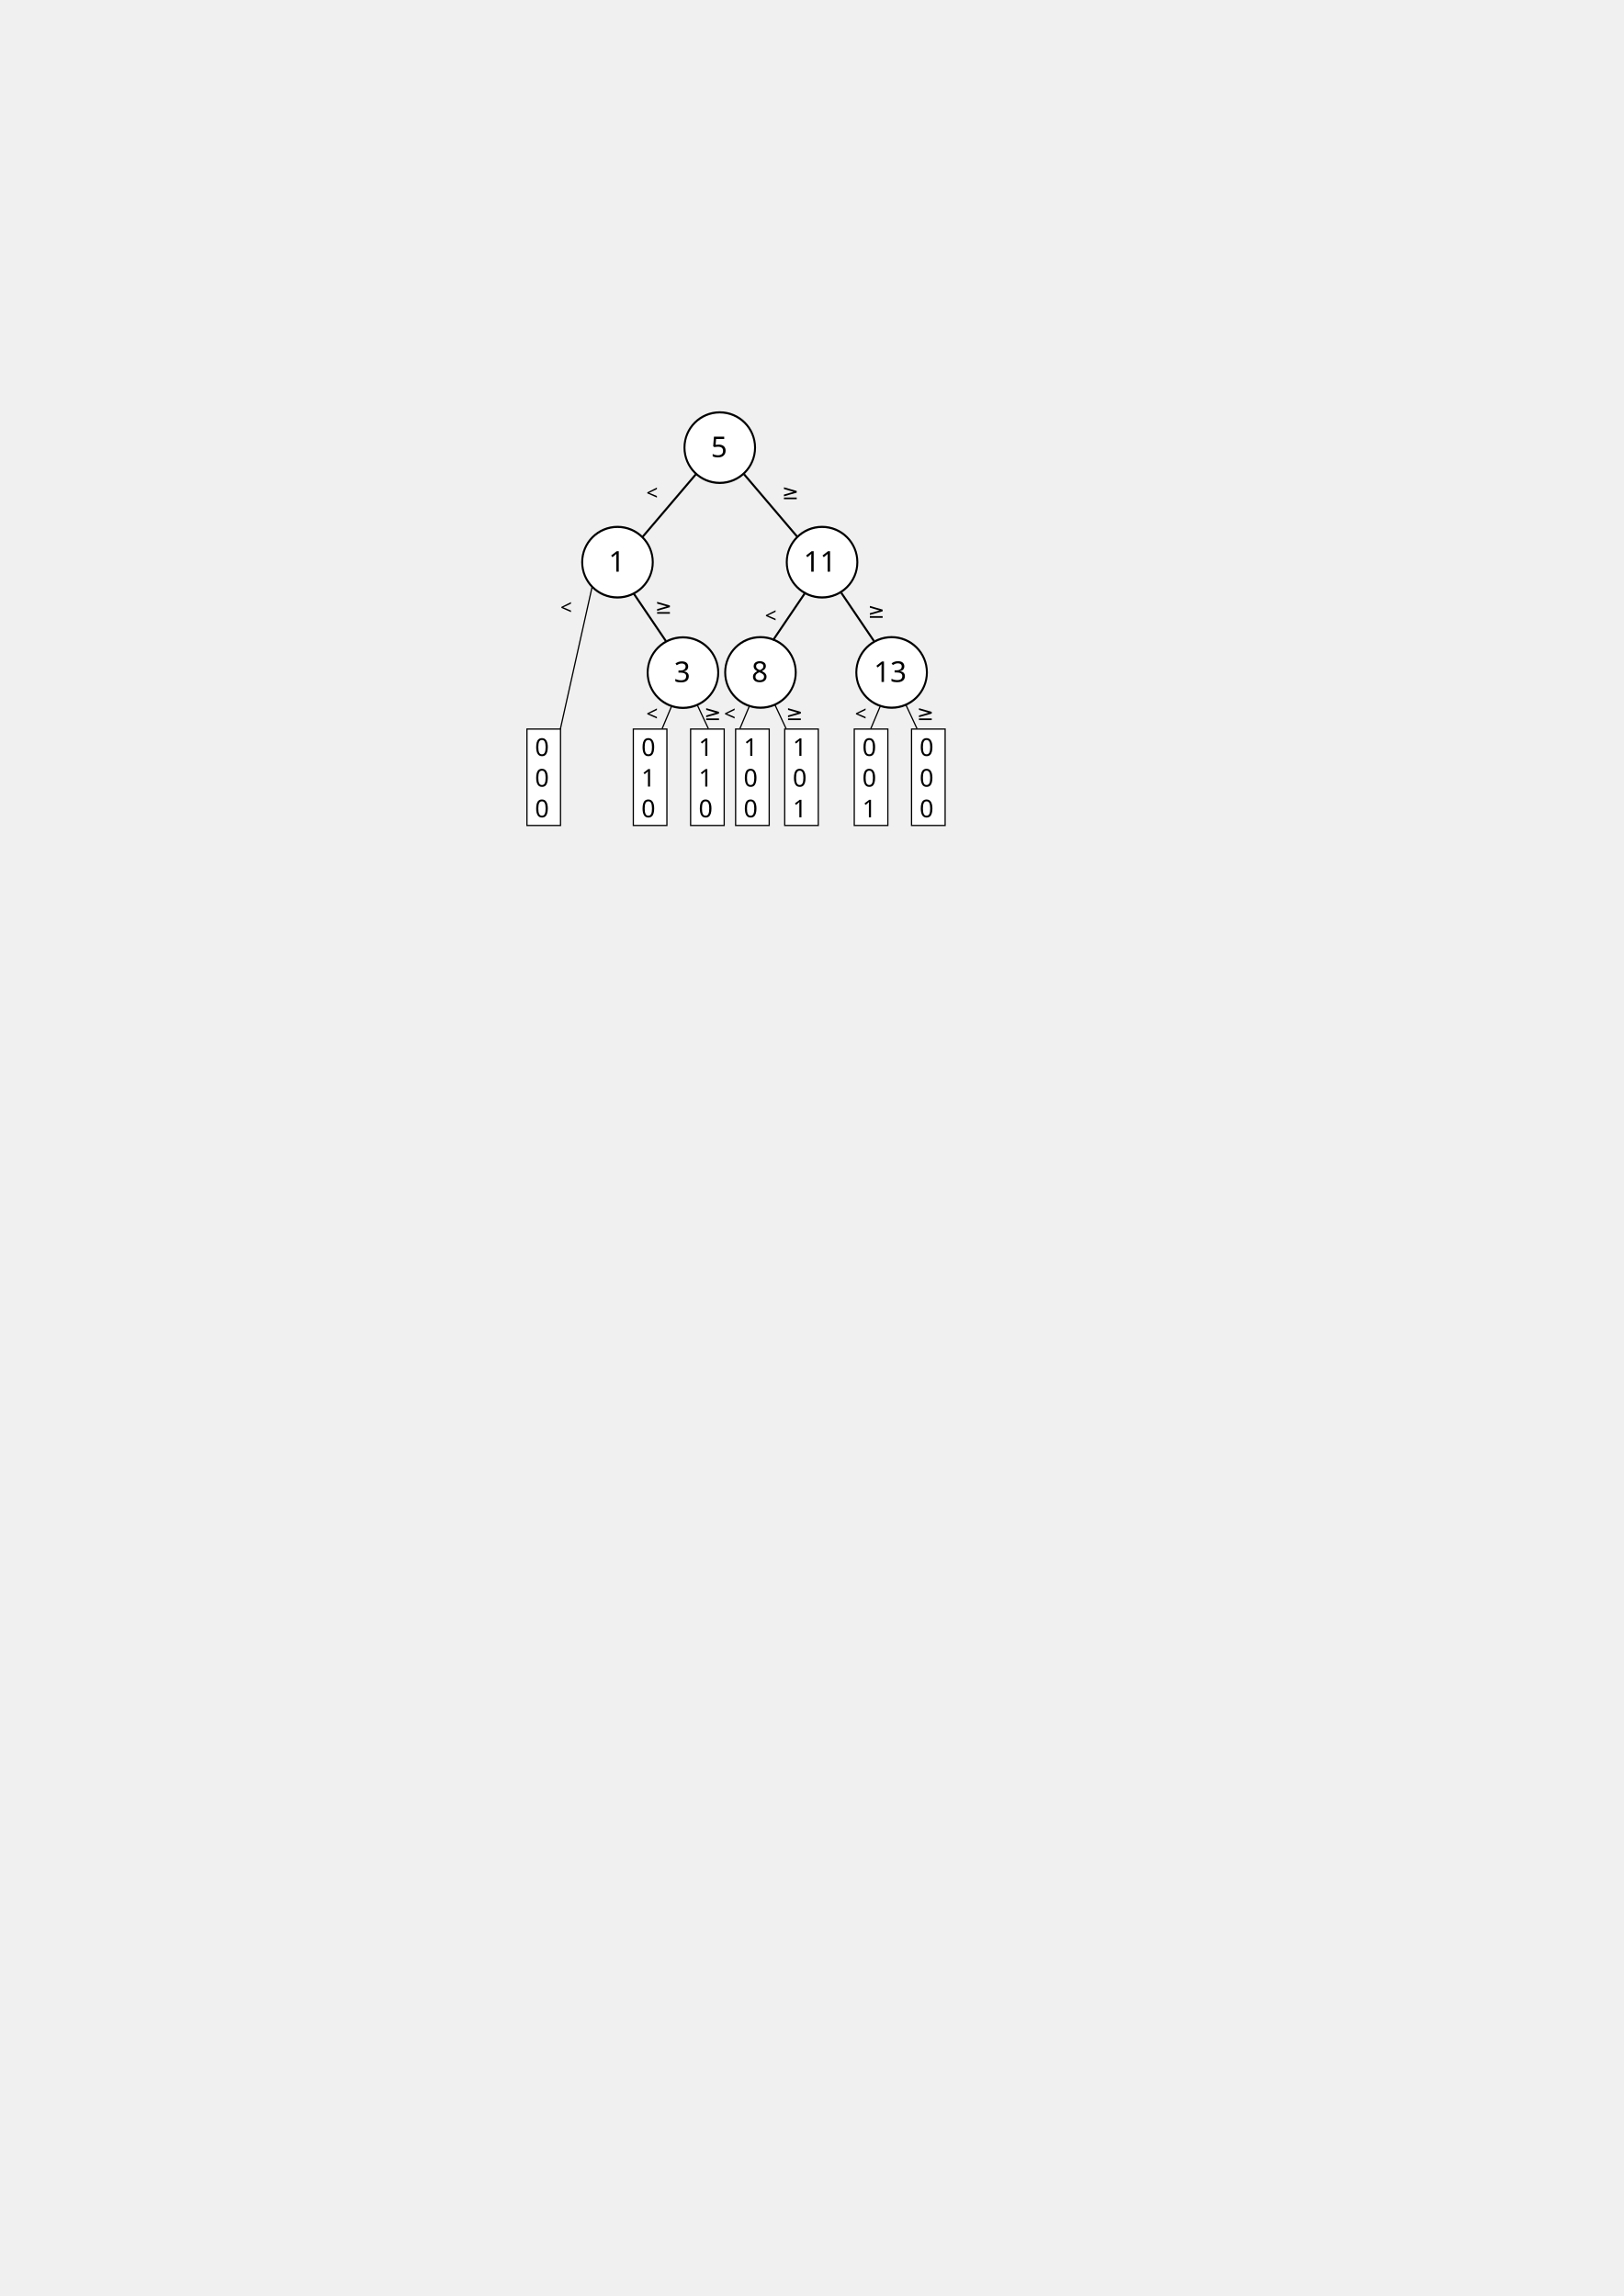
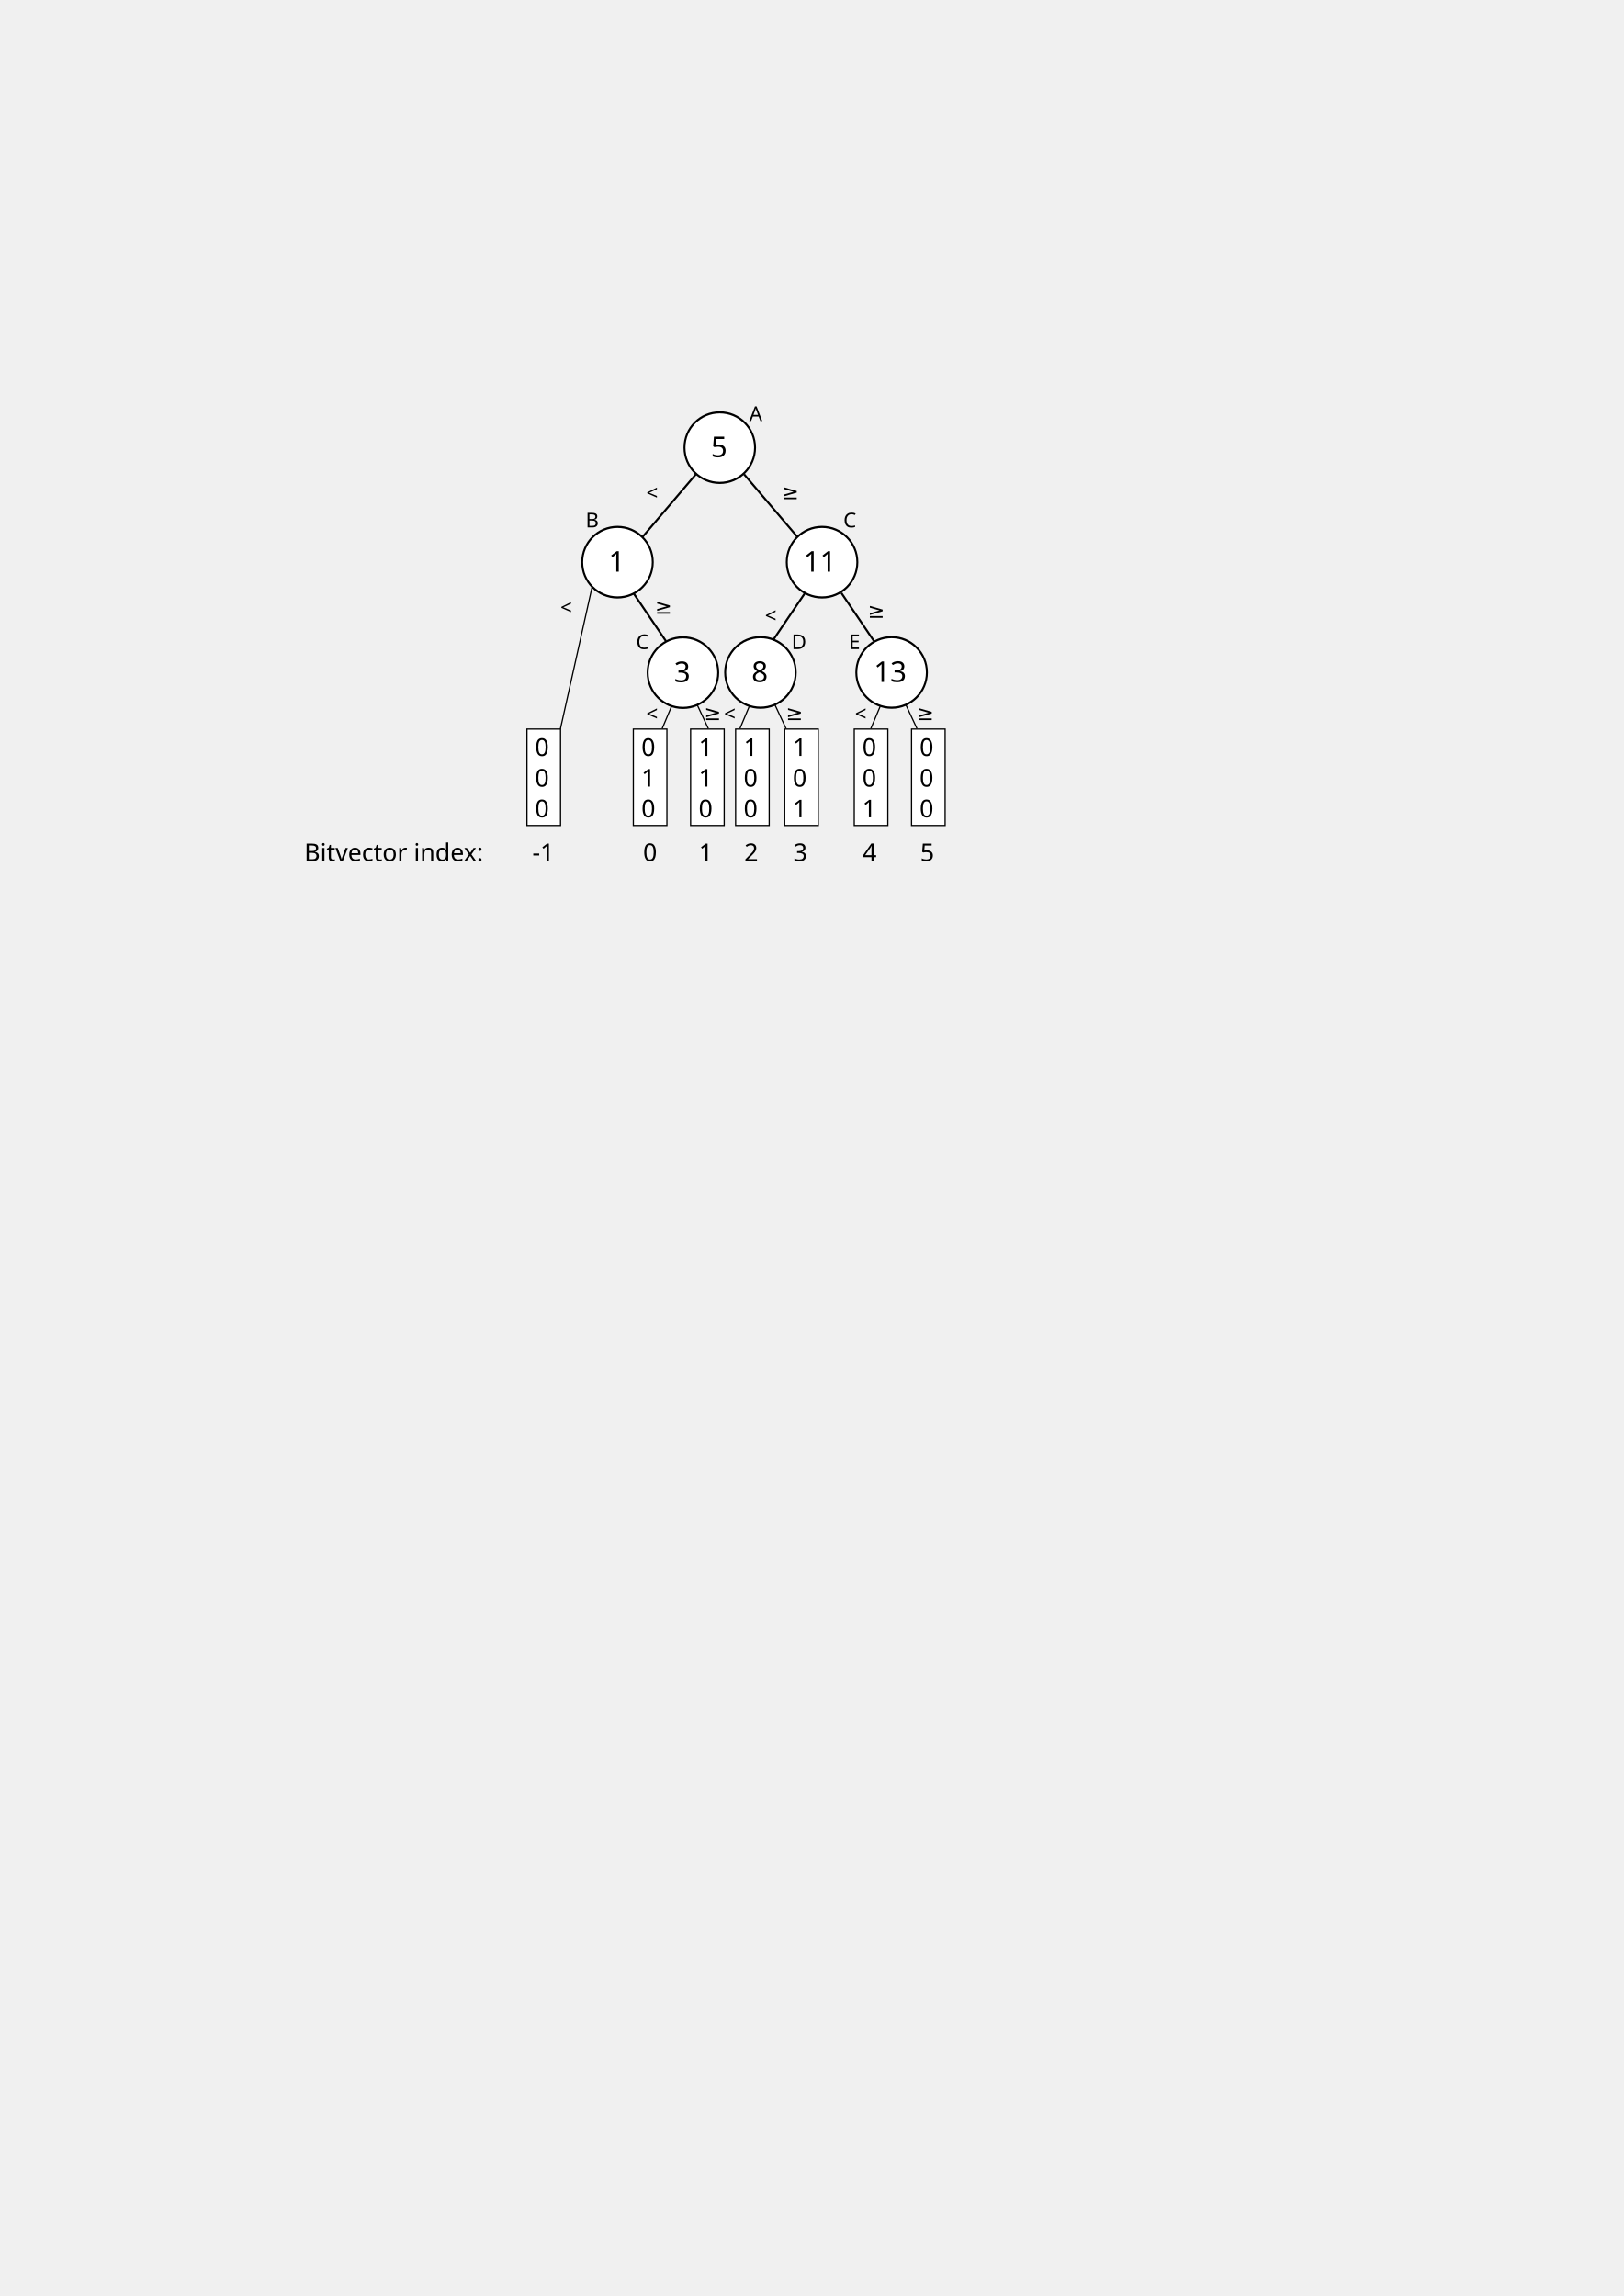
<svg xmlns="http://www.w3.org/2000/svg" width="210mm" height="297mm" id="svg2" version="1.1">
  <defs id="defs4" />
  <g id="layer1">
    <g id="g3771">
      <path transform="matrix(0.4353452,0,0,0.4736656,208.6933,108.1823)" d="m 368.427,233.634 a 39.622,36.416 0 1 1 -79.244,0 39.622,36.416 0 1 1 79.244,0 z" id="path2985" style="fill:#ffffff;stroke:#000000;stroke-width:2.202;stroke-linejoin:miter;stroke-miterlimit:4;stroke-dasharray:none;stroke-dashoffset:0" />
      <text id="text3759" y="223.491" x="347.492" style="font-size:12px;font-style:normal;font-variant:normal;font-weight:normal;font-stretch:normal;line-height:125%;letter-spacing:0px;word-spacing:0px;fill:#000000;fill-opacity:1;stroke:none;font-family:Sans;-inkscape-font-specification:Clean" xml:space="preserve">
        <tspan style="font-size:14px" y="223.491" x="347.492" id="tspan3761">5</tspan>
      </text>
    </g>
    <g id="g3901">
      <path style="fill:#ffffff;stroke:#000000;stroke-width:2.202;stroke-linejoin:miter;stroke-miterlimit:4;stroke-dasharray:none;stroke-dashoffset:0" id="path3778" d="m 368.427,233.634 a 39.622,36.416 0 1 1 -79.244,0 39.622,36.416 0 1 1 79.244,0 z" transform="matrix(0.4353452,0,0,0.4736656,258.6933,164.1823)" />
      <g id="g3897">
        <text id="text3780" y="279.491" x="392.778" style="font-size:12px;font-style:normal;font-variant:normal;font-weight:normal;font-stretch:normal;line-height:125%;letter-spacing:0px;word-spacing:0px;fill:#000000;fill-opacity:1;stroke:none;font-family:Sans;-inkscape-font-specification:Clean" xml:space="preserve">
          <tspan style="font-size:14px" y="279.491" x="392.778" id="tspan3782">11</tspan>
        </text>
      </g>
    </g>
    <g id="g3865">
      <path transform="matrix(0.4353452,0,0,0.4736656,158.6933,164.1823)" d="m 368.427,233.634 a 39.622,36.416 0 1 1 -79.244,0 39.622,36.416 0 1 1 79.244,0 z" id="path3786" style="fill:#ffffff;stroke:#000000;stroke-width:2.202;stroke-linejoin:miter;stroke-miterlimit:4;stroke-dasharray:none;stroke-dashoffset:0" />
      <text id="text3788" y="279.491" x="297.492" style="font-size:12px;font-style:normal;font-variant:normal;font-weight:normal;font-stretch:normal;line-height:125%;letter-spacing:0px;word-spacing:0px;fill:#000000;fill-opacity:1;stroke:none;font-family:Sans;-inkscape-font-specification:Clean" xml:space="preserve">
        <tspan style="font-size:14px" y="279.491" x="297.492" id="tspan3790">1</tspan>
      </text>
    </g>
    <g id="g3892">
      <path style="fill:#ffffff;stroke:#000000;stroke-width:2.202;stroke-linejoin:miter;stroke-miterlimit:4;stroke-dasharray:none;stroke-dashoffset:0" id="path3794" d="m 368.427,233.634 a 39.622,36.416 0 1 1 -79.244,0 39.622,36.416 0 1 1 79.244,0 z" transform="matrix(0.4353452,0,0,0.4736656,190.6933,218.1823)" />
      <text xml:space="preserve" style="font-size:12px;font-style:normal;font-variant:normal;font-weight:normal;font-stretch:normal;line-height:125%;letter-spacing:0px;word-spacing:0px;fill:#000000;fill-opacity:1;stroke:none;font-family:Sans;-inkscape-font-specification:Clean" x="329.492" y="333.491" id="text3796">
        <tspan id="tspan3798" x="329.492" y="333.491" style="font-size:14px">3</tspan>
      </text>
    </g>
    <g id="g3887">
      <path transform="matrix(0.4353452,0,0,0.4736656,228.5862,218.093)" d="m 368.427,233.634 a 39.622,36.416 0 1 1 -79.244,0 39.622,36.416 0 1 1 79.244,0 z" id="path3802" style="fill:#ffffff;stroke:#000000;stroke-width:2.202;stroke-linejoin:miter;stroke-miterlimit:4;stroke-dasharray:none;stroke-dashoffset:0" />
      <text id="text3804" y="333.402" x="367.385" style="font-size:12px;font-style:normal;font-variant:normal;font-weight:normal;font-stretch:normal;line-height:125%;letter-spacing:0px;word-spacing:0px;fill:#000000;fill-opacity:1;stroke:none;font-family:Sans;-inkscape-font-specification:Clean" xml:space="preserve">
        <tspan style="font-size:14px" y="333.402" x="367.385" id="tspan3806">8</tspan>
      </text>
    </g>
    <g id="g3882">
      <path style="fill:#ffffff;stroke:#000000;stroke-width:2.202;stroke-linejoin:miter;stroke-miterlimit:4;stroke-dasharray:none;stroke-dashoffset:0" id="path3810" d="m 368.427,233.634 a 39.622,36.416 0 1 1 -79.244,0 39.622,36.416 0 1 1 79.244,0 z" transform="matrix(0.4353452,0,0,0.4736656,292.6933,218.093)" />
      <text xml:space="preserve" style="font-size:12px;font-style:normal;font-variant:normal;font-weight:normal;font-stretch:normal;line-height:125%;letter-spacing:0px;word-spacing:0px;fill:#000000;fill-opacity:1;stroke:none;font-family:Sans;-inkscape-font-specification:Clean" x="427.135" y="333.402" id="text3812">
        <tspan id="tspan3814" x="427.135" y="333.402" style="font-size:14px">13</tspan>
      </text>
    </g>
    <path style="fill:none;stroke:#000000;stroke-width:1px;stroke-linecap:butt;stroke-linejoin:miter;stroke-opacity:1" d="m 340.169,231.866 -26.011,30.557" id="path3816" />
    <path id="path3818" d="m 363.711,231.866 26.011,30.557" style="fill:none;stroke:#000000;stroke-width:1px;stroke-linecap:butt;stroke-linejoin:miter;stroke-opacity:1" />
    <path style="fill:none;stroke:#000000;stroke-width:1px;stroke-linecap:butt;stroke-linejoin:miter;stroke-opacity:1" d="m 309.612,289.95 15.91,23.486" id="path3822" />
    <path id="path3824" d="m 411.255,289.86 15.91,23.486" style="fill:none;stroke:#000000;stroke-width:1px;stroke-linecap:butt;stroke-linejoin:miter;stroke-opacity:1" />
    <path style="fill:none;stroke:#000000;stroke-width:1px;stroke-linecap:butt;stroke-linejoin:miter;stroke-opacity:1" d="m 393.736,289.592 -15.91,23.486" id="path3826" />
    <g id="g4030" transform="translate(0,54)">
      <rect style="fill:#ffffff;stroke:#000000;stroke-width:0.604;stroke-linejoin:miter;stroke-miterlimit:4;stroke-dasharray:none;stroke-dashoffset:0" id="rect3838" width="16.415" height="47.136" x="257.583" y="302.435" />
      <text xml:space="preserve" style="font-size:12px;font-style:normal;font-variant:normal;font-weight:normal;font-stretch:normal;line-height:125%;letter-spacing:0px;word-spacing:0px;fill:#000000;fill-opacity:1;stroke:none;font-family:Sans;-inkscape-font-specification:Clean" x="261.5" y="315.576" id="text3840">
        <tspan id="tspan3842" x="261.5" y="315.576">0</tspan>
        <tspan x="261.5" y="330.576" id="tspan3844">0</tspan>
        <tspan x="261.5" y="345.576" id="tspan3846">0</tspan>
      </text>
    </g>
    <g id="g4016" transform="translate(16,0)">
      <rect y="356.435" x="293.583" height="47.136" width="16.415" id="rect3909" style="fill:#ffffff;stroke:#000000;stroke-width:0.604;stroke-linejoin:miter;stroke-miterlimit:4;stroke-dasharray:none;stroke-dashoffset:0" />
      <text id="text3911" y="369.576" x="297.5" style="font-size:12px;font-style:normal;font-variant:normal;font-weight:normal;font-stretch:normal;line-height:125%;letter-spacing:0px;word-spacing:0px;fill:#000000;fill-opacity:1;stroke:none;font-family:Sans;-inkscape-font-specification:Clean" xml:space="preserve">
        <tspan y="369.576" x="297.5" id="tspan3913">0</tspan>
        <tspan id="tspan3915" y="384.576" x="297.5">1</tspan>
        <tspan id="tspan3917" y="399.576" x="297.5">0</tspan>
      </text>
    </g>
    <g id="g3919" transform="translate(74,34)">
      <rect style="fill:#ffffff;stroke:#000000;stroke-width:0.604;stroke-linejoin:miter;stroke-miterlimit:4;stroke-dasharray:none;stroke-dashoffset:0" id="rect3921" width="16.415" height="47.136" x="263.583" y="322.435" />
      <text xml:space="preserve" style="font-size:12px;font-style:normal;font-variant:normal;font-weight:normal;font-stretch:normal;line-height:125%;letter-spacing:0px;word-spacing:0px;fill:#000000;fill-opacity:1;stroke:none;font-family:Sans;-inkscape-font-specification:Clean" x="267.5" y="335.576" id="text3923">
        <tspan id="tspan3925" x="267.5" y="335.576">1</tspan>
        <tspan x="267.5" y="350.576" id="tspan3927">1</tspan>
        <tspan x="267.5" y="365.576" id="tspan3929">0</tspan>
      </text>
    </g>
    <g id="g4008">
      <g id="g3931" transform="translate(96,34)">
        <rect style="fill:#ffffff;stroke:#000000;stroke-width:0.604;stroke-linejoin:miter;stroke-miterlimit:4;stroke-dasharray:none;stroke-dashoffset:0" id="rect3933" width="16.415" height="47.136" x="263.583" y="322.435" />
        <text xml:space="preserve" style="font-size:12px;font-style:normal;font-variant:normal;font-weight:normal;font-stretch:normal;line-height:125%;letter-spacing:0px;word-spacing:0px;fill:#000000;fill-opacity:1;stroke:none;font-family:Sans;-inkscape-font-specification:Clean" x="267.5" y="335.576" id="text3935">
          <tspan id="tspan3937" x="267.5" y="335.576">1</tspan>
          <tspan x="267.5" y="350.576" id="tspan3939">0</tspan>
          <tspan x="267.5" y="365.576" id="tspan3941">0</tspan>
        </text>
      </g>
    </g>
    <g id="g4000">
      <g transform="translate(120,34)" id="g3943">
        <rect y="322.435" x="263.583" height="47.136" width="16.415" id="rect3945" style="fill:#ffffff;stroke:#000000;stroke-width:0.604;stroke-linejoin:miter;stroke-miterlimit:4;stroke-dasharray:none;stroke-dashoffset:0" />
        <text id="text3947" y="335.576" x="267.5" style="font-size:12px;font-style:normal;font-variant:normal;font-weight:normal;font-stretch:normal;line-height:125%;letter-spacing:0px;word-spacing:0px;fill:#000000;fill-opacity:1;stroke:none;font-family:Sans;-inkscape-font-specification:Clean" xml:space="preserve">
          <tspan y="335.576" x="267.5" id="tspan3949">1</tspan>
          <tspan id="tspan3951" y="350.576" x="267.5">0</tspan>
          <tspan id="tspan3953" y="365.576" x="267.5">1</tspan>
        </text>
      </g>
    </g>
    <g id="g3992">
      <g id="g3955" transform="translate(154,34)">
        <rect style="fill:#ffffff;stroke:#000000;stroke-width:0.604;stroke-linejoin:miter;stroke-miterlimit:4;stroke-dasharray:none;stroke-dashoffset:0" id="rect3957" width="16.415" height="47.136" x="263.583" y="322.435" />
        <text xml:space="preserve" style="font-size:12px;font-style:normal;font-variant:normal;font-weight:normal;font-stretch:normal;line-height:125%;letter-spacing:0px;word-spacing:0px;fill:#000000;fill-opacity:1;stroke:none;font-family:Sans;-inkscape-font-specification:Clean" x="267.5" y="335.576" id="text3959">
          <tspan id="tspan3961" x="267.5" y="335.576">0</tspan>
          <tspan x="267.5" y="350.576" id="tspan3963">0</tspan>
          <tspan x="267.5" y="365.576" id="tspan3965">1</tspan>
        </text>
      </g>
    </g>
    <g id="g3984" transform="translate(-6,0)">
      <g transform="translate(188,34)" id="g3967">
        <rect y="322.435" x="263.583" height="47.136" width="16.415" id="rect3969" style="fill:#ffffff;stroke:#000000;stroke-width:0.604;stroke-linejoin:miter;stroke-miterlimit:4;stroke-dasharray:none;stroke-dashoffset:0" />
        <text id="text3971" y="335.576" x="267.5" style="font-size:12px;font-style:normal;font-variant:normal;font-weight:normal;font-stretch:normal;line-height:125%;letter-spacing:0px;word-spacing:0px;fill:#000000;fill-opacity:1;stroke:none;font-family:Sans;-inkscape-font-specification:Clean" xml:space="preserve">
          <tspan y="335.576" x="267.5" id="tspan3973">0</tspan>
          <tspan id="tspan3975" y="350.576" x="267.5">0</tspan>
          <tspan id="tspan3977" y="365.576" x="267.5">0</tspan>
        </text>
      </g>
    </g>
    <path style="fill:none;stroke:#000000;stroke-width:0.604;stroke-linecap:butt;stroke-linejoin:miter;stroke-miterlimit:4;stroke-opacity:1;stroke-dasharray:none" d="m 289.409,287.045 -15.504,69.441" id="path4023" />
    <path style="fill:none;stroke:#000000;stroke-width:0.604;stroke-linecap:butt;stroke-linejoin:miter;stroke-miterlimit:4;stroke-opacity:1;stroke-dasharray:none" d="m 366.254,345.339 -4.577,10.891" id="path4039" />
    <path id="path4041" d="m 378.793,344.549 5.461,11.68" style="fill:none;stroke:#000000;stroke-width:0.604;stroke-linecap:butt;stroke-linejoin:miter;stroke-miterlimit:4;stroke-opacity:1;stroke-dasharray:none" />
    <path style="fill:none;stroke:#000000;stroke-width:0.604;stroke-linecap:butt;stroke-linejoin:miter;stroke-miterlimit:4;stroke-opacity:1;stroke-dasharray:none" d="m 340.793,344.549 5.461,11.68" id="path4043" />
    <path id="path4045" d="m 430.254,345.339 -4.577,10.891" style="fill:none;stroke:#000000;stroke-width:0.604;stroke-linecap:butt;stroke-linejoin:miter;stroke-miterlimit:4;stroke-opacity:1;stroke-dasharray:none" />
    <path style="fill:none;stroke:#000000;stroke-width:0.604;stroke-linecap:butt;stroke-linejoin:miter;stroke-miterlimit:4;stroke-opacity:1;stroke-dasharray:none" d="m 442.793,344.549 5.461,11.68" id="path4047" />
    <path id="path4049" d="m 328.254,345.339 -4.577,10.891" style="fill:none;stroke:#000000;stroke-width:0.604;stroke-linecap:butt;stroke-linejoin:miter;stroke-miterlimit:4;stroke-opacity:1;stroke-dasharray:none" />
    <text xml:space="preserve" style="font-size:10px;font-style:normal;font-variant:normal;font-weight:normal;font-stretch:normal;line-height:125%;letter-spacing:0px;word-spacing:0px;fill:#000000;fill-opacity:1;stroke:none;font-family:Sans;-inkscape-font-specification:Clean" x="315.905" y="244.432" id="text4070">
      <tspan id="tspan4072" x="315.905" y="244.432">&lt;</tspan>
    </text>
    <text xml:space="preserve" style="font-size:10px;font-style:normal;font-variant:normal;font-weight:normal;font-stretch:normal;line-height:125%;letter-spacing:0px;word-spacing:0px;fill:#000000;fill-opacity:1;stroke:none;font-family:Sans;-inkscape-font-specification:Clean" x="382.143" y="244.062" id="text4080">
      <tspan id="tspan4082" x="382.143" y="244.062">≥</tspan>
    </text>
    <text id="text4084" y="300.432" x="273.905" style="font-size:10px;font-style:normal;font-variant:normal;font-weight:normal;font-stretch:normal;line-height:125%;letter-spacing:0px;word-spacing:0px;fill:#000000;fill-opacity:1;stroke:none;font-family:Sans;-inkscape-font-specification:Clean" xml:space="preserve">
      <tspan y="300.432" x="273.905" id="tspan4086">&lt;</tspan>
    </text>
    <text xml:space="preserve" style="font-size:10px;font-style:normal;font-variant:normal;font-weight:normal;font-stretch:normal;line-height:125%;letter-spacing:0px;word-spacing:0px;fill:#000000;fill-opacity:1;stroke:none;font-family:Sans;-inkscape-font-specification:Clean" x="315.905" y="352.432" id="text4088">
      <tspan id="tspan4090" x="315.905" y="352.432">&lt;</tspan>
    </text>
    <text id="text4092" y="352.432" x="353.905" style="font-size:10px;font-style:normal;font-variant:normal;font-weight:normal;font-stretch:normal;line-height:125%;letter-spacing:0px;word-spacing:0px;fill:#000000;fill-opacity:1;stroke:none;font-family:Sans;-inkscape-font-specification:Clean" xml:space="preserve">
      <tspan y="352.432" x="353.905" id="tspan4094">&lt;</tspan>
    </text>
    <text xml:space="preserve" style="font-size:10px;font-style:normal;font-variant:normal;font-weight:normal;font-stretch:normal;line-height:125%;letter-spacing:0px;word-spacing:0px;fill:#000000;fill-opacity:1;stroke:none;font-family:Sans;-inkscape-font-specification:Clean" x="417.905" y="352.432" id="text4096">
      <tspan id="tspan4098" x="417.905" y="352.432">&lt;</tspan>
    </text>
    <text id="text4100" y="304.432" x="373.905" style="font-size:10px;font-style:normal;font-variant:normal;font-weight:normal;font-stretch:normal;line-height:125%;letter-spacing:0px;word-spacing:0px;fill:#000000;fill-opacity:1;stroke:none;font-family:Sans;-inkscape-font-specification:Clean" xml:space="preserve">
      <tspan y="304.432" x="373.905" id="tspan4102">&lt;</tspan>
    </text>
    <text id="text4104" y="302.062" x="424.143" style="font-size:10px;font-style:normal;font-variant:normal;font-weight:normal;font-stretch:normal;line-height:125%;letter-spacing:0px;word-spacing:0px;fill:#000000;fill-opacity:1;stroke:none;font-family:Sans;-inkscape-font-specification:Clean" xml:space="preserve">
      <tspan y="302.062" x="424.143" id="tspan4106">≥</tspan>
    </text>
    <text xml:space="preserve" style="font-size:10px;font-style:normal;font-variant:normal;font-weight:normal;font-stretch:normal;line-height:125%;letter-spacing:0px;word-spacing:0px;fill:#000000;fill-opacity:1;stroke:none;font-family:Sans;-inkscape-font-specification:Clean" x="448.143" y="352.062" id="text4108">
      <tspan id="tspan4110" x="448.143" y="352.062">≥</tspan>
    </text>
    <text id="text4112" y="352.062" x="384.143" style="font-size:10px;font-style:normal;font-variant:normal;font-weight:normal;font-stretch:normal;line-height:125%;letter-spacing:0px;word-spacing:0px;fill:#000000;fill-opacity:1;stroke:none;font-family:Sans;-inkscape-font-specification:Clean" xml:space="preserve">
      <tspan y="352.062" x="384.143" id="tspan4114">≥</tspan>
    </text>
    <text xml:space="preserve" style="font-size:10px;font-style:normal;font-variant:normal;font-weight:normal;font-stretch:normal;line-height:125%;letter-spacing:0px;word-spacing:0px;fill:#000000;fill-opacity:1;stroke:none;font-family:Sans;-inkscape-font-specification:Clean" x="344.143" y="352.062" id="text4116">
      <tspan id="tspan4118" x="344.143" y="352.062">≥</tspan>
    </text>
    <text id="text4120" y="300.062" x="320.143" style="font-size:10px;font-style:normal;font-variant:normal;font-weight:normal;font-stretch:normal;line-height:125%;letter-spacing:0px;word-spacing:0px;fill:#000000;fill-opacity:1;stroke:none;font-family:Sans;-inkscape-font-specification:Clean" xml:space="preserve">
      <tspan y="300.062" x="320.143" id="tspan4122">≥</tspan>
    </text>
+     <text xml:space="preserve" style="font-size:10px;font-style:normal;font-variant:normal;font-weight:normal;font-stretch:normal;line-height:125%;letter-spacing:0px;word-spacing:0px;fill:#000000;fill-opacity:1;stroke:none;font-family:Sans;-inkscape-font-specification:Clean" x="366.241" y="205.854" id="text3089">
+       <tspan id="tspan3091" x="366.241" y="205.854">A</tspan>
+     </text>
+     <text id="text3093" y="257.854" x="412.241" style="font-size:10px;font-style:normal;font-variant:normal;font-weight:normal;font-stretch:normal;line-height:125%;letter-spacing:0px;word-spacing:0px;fill:#000000;fill-opacity:1;stroke:none;font-family:Sans;-inkscape-font-specification:Clean" xml:space="preserve">
+       <tspan y="257.854" x="412.241" id="tspan3095">C</tspan>
+     </text>
+     <text xml:space="preserve" style="font-size:10px;font-style:normal;font-variant:normal;font-weight:normal;font-stretch:normal;line-height:125%;letter-spacing:0px;word-spacing:0px;fill:#000000;fill-opacity:1;stroke:none;font-family:Sans;-inkscape-font-specification:Clean" x="286.241" y="257.854" id="text3097">
+       <tspan id="tspan3099" x="286.241" y="257.854">B</tspan>
+     </text>
+     <text xml:space="preserve" style="font-size:10px;font-style:normal;font-variant:normal;font-weight:normal;font-stretch:normal;line-height:125%;letter-spacing:0px;word-spacing:0px;fill:#000000;fill-opacity:1;stroke:none;font-family:Sans;-inkscape-font-specification:Clean" x="310.926" y="317.354" id="text3101">
+       <tspan id="tspan3103" x="310.926" y="317.354">C</tspan>
+     </text>
+     <text id="text3105" y="317.354" x="386.926" style="font-size:10px;font-style:normal;font-variant:normal;font-weight:normal;font-stretch:normal;line-height:125%;letter-spacing:0px;word-spacing:0px;fill:#000000;fill-opacity:1;stroke:none;font-family:Sans;-inkscape-font-specification:Clean" xml:space="preserve">
+       <tspan y="317.354" x="386.926" id="tspan3107">D</tspan>
+     </text>
+     <text xml:space="preserve" style="font-size:10px;font-style:normal;font-variant:normal;font-weight:normal;font-stretch:normal;line-height:125%;letter-spacing:0px;word-spacing:0px;fill:#000000;fill-opacity:1;stroke:none;font-family:Sans;-inkscape-font-specification:Clean" x="414.926" y="317.354" id="text3109">
+       <tspan id="tspan3111" x="414.926" y="317.354">E</tspan>
+     </text>
+     <text xml:space="preserve" style="font-size:12px;font-style:normal;font-variant:normal;font-weight:normal;font-stretch:normal;line-height:125%;letter-spacing:0px;word-spacing:0px;fill:#000000;fill-opacity:1;stroke:none;font-family:Sans;-inkscape-font-specification:Clean" x="148.718" y="420.976" id="text3113">
+       <tspan id="tspan3115" x="148.718" y="420.976">Bitvector index:</tspan>
+     </text>
+     <text id="text3117" y="420.976" x="260.183" style="font-size:12px;font-style:normal;font-variant:normal;font-weight:normal;font-stretch:normal;line-height:125%;letter-spacing:0px;word-spacing:0px;fill:#000000;fill-opacity:1;stroke:none;font-family:Sans;-inkscape-font-specification:Clean" xml:space="preserve">
+       <tspan y="420.976" x="260.183" id="tspan3119">-1</tspan>
+     </text>
+     <text xml:space="preserve" style="font-size:12px;font-style:normal;font-variant:normal;font-weight:normal;font-stretch:normal;line-height:125%;letter-spacing:0px;word-spacing:0px;fill:#000000;fill-opacity:1;stroke:none;font-family:Sans;-inkscape-font-specification:Clean" x="314.325" y="420.976" id="text3121">
+       <tspan id="tspan3123" x="314.325" y="420.976">0</tspan>
+     </text>
+     <text id="text3125" y="420.976" x="341.611" style="font-size:12px;font-style:normal;font-variant:normal;font-weight:normal;font-stretch:normal;line-height:125%;letter-spacing:0px;word-spacing:0px;fill:#000000;fill-opacity:1;stroke:none;font-family:Sans;-inkscape-font-specification:Clean" xml:space="preserve">
+       <tspan y="420.976" x="341.611" id="tspan3127">1</tspan>
+     </text>
+     <text xml:space="preserve" style="font-size:12px;font-style:normal;font-variant:normal;font-weight:normal;font-stretch:normal;line-height:125%;letter-spacing:0px;word-spacing:0px;fill:#000000;fill-opacity:1;stroke:none;font-family:Sans;-inkscape-font-specification:Clean" x="363.79" y="420.976" id="text3129">
+       <tspan id="tspan3131" x="363.79" y="420.976">2</tspan>
+     </text>
+     <text id="text3133" y="420.976" x="387.79" style="font-size:12px;font-style:normal;font-variant:normal;font-weight:normal;font-stretch:normal;line-height:125%;letter-spacing:0px;word-spacing:0px;fill:#000000;fill-opacity:1;stroke:none;font-family:Sans;-inkscape-font-specification:Clean" xml:space="preserve">
+       <tspan y="420.976" x="387.79" id="tspan3135">3</tspan>
+     </text>
+     <text xml:space="preserve" style="font-size:12px;font-style:normal;font-variant:normal;font-weight:normal;font-stretch:normal;line-height:125%;letter-spacing:0px;word-spacing:0px;fill:#000000;fill-opacity:1;stroke:none;font-family:Sans;-inkscape-font-specification:Clean" x="421.647" y="420.976" id="text3137">
+       <tspan id="tspan3139" x="421.647" y="420.976">4</tspan>
+     </text>
+     <text xml:space="preserve" style="font-size:12px;font-style:normal;font-variant:normal;font-weight:normal;font-stretch:normal;line-height:125%;letter-spacing:0px;word-spacing:0px;fill:#000000;fill-opacity:1;stroke:none;font-family:Sans;-inkscape-font-specification:Clean" x="449.826" y="420.976" id="text3145">
+       <tspan id="tspan3147" x="449.826" y="420.976">5</tspan>
+     </text>
  </g>
</svg>
